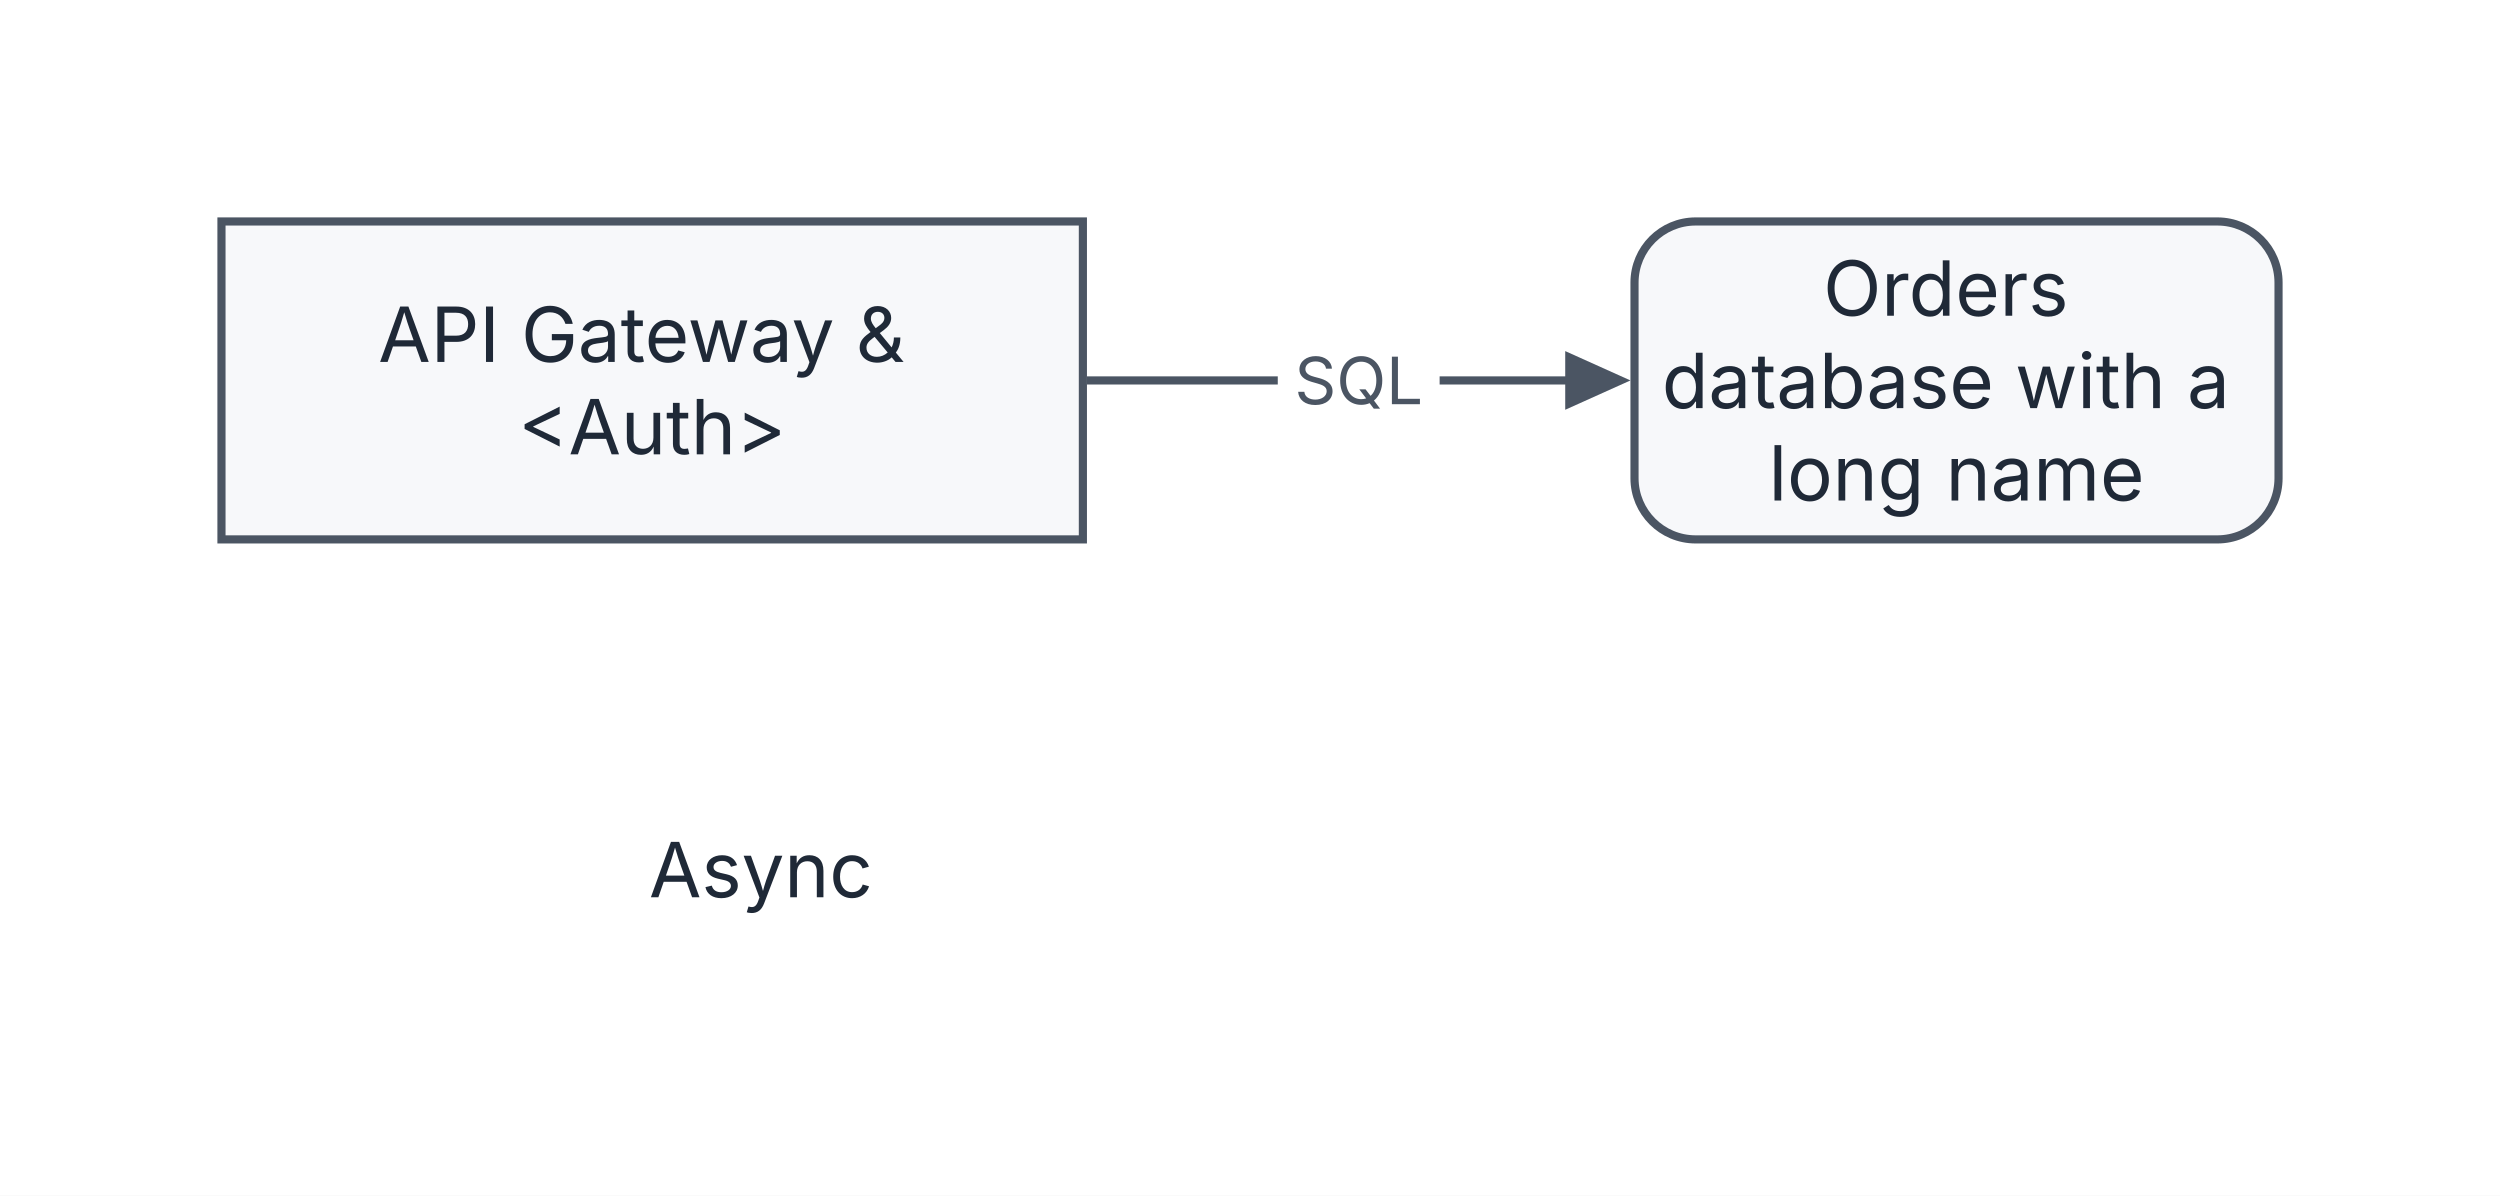
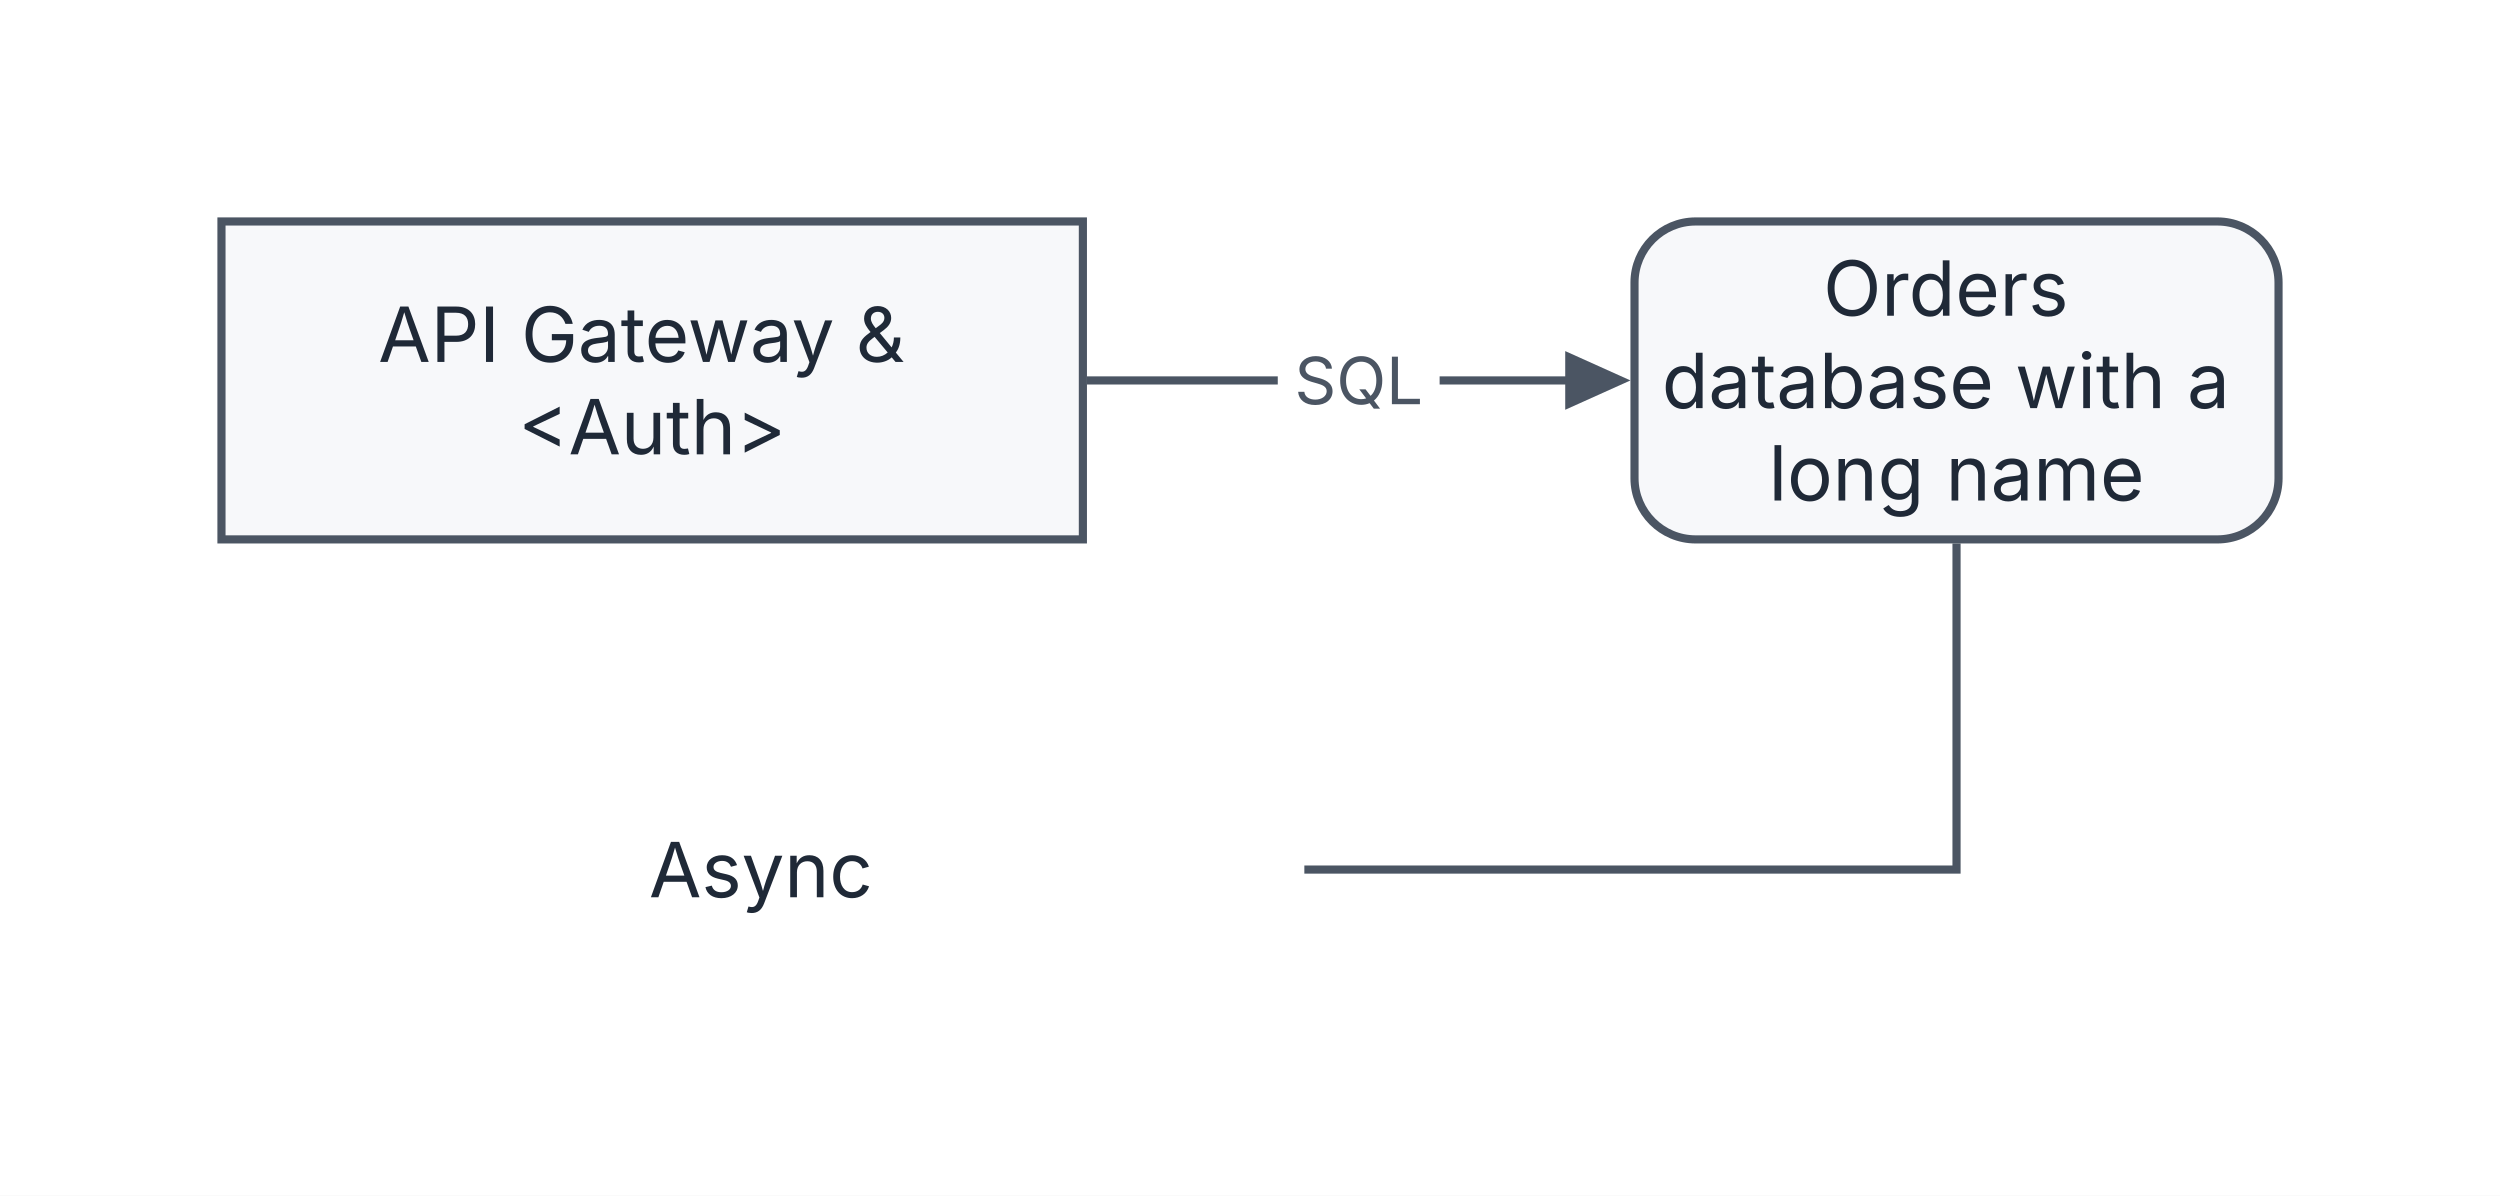
<svg xmlns="http://www.w3.org/2000/svg" width="460" height="220" viewBox="0 0 460 220" font-family="Inter, sans-serif">
  <rect x="0" y="0" width="460" height="220" fill="#ffffff" />
  <g id="api">
    <rect x="40.75" y="40.75" width="158.5" height="58.5" rx="0" fill="#f7f8fa" stroke="#4b5563" stroke-width="1.5" />
    <text x="120" font-size="14" fill="#1f2937" text-anchor="middle" dominant-baseline="central">
      <tspan x="120" y="61.5">API Gateway &amp;</tspan>
      <tspan x="120" y="78.5">&lt;Auth&gt;</tspan>
    </text>
  </g>
  <g id="db">
    <rect x="300.75" y="40.75" width="118.5" height="58.5" rx="11.25" fill="#f7f8fa" stroke="#4b5563" stroke-width="1.5" />
    <text x="360" font-size="14" fill="#1f2937" text-anchor="middle" dominant-baseline="central">
      <tspan x="360" y="53">Orders</tspan>
      <tspan x="360" y="70">database with a</tspan>
      <tspan x="360" y="87">long name</tspan>
    </text>
  </g>
  <g id="note">
    <text x="140" font-size="14" fill="#1f2937" text-anchor="middle" dominant-baseline="central">
      <tspan x="140" y="160">Async</tspan>
    </text>
  </g>
  <g class="connector">
    <line x1="200" y1="70" x2="290.4" y2="70" stroke="#4b5563" stroke-width="1.5" />
    <polygon points="300,70 288,75.4 288,64.6" fill="#4b5563" />
    <rect x="235.11" y="59.5" width="29.78" height="21" rx="2" fill="#ffffff" />
    <text x="250" font-size="12" fill="#4b5563" text-anchor="middle" dominant-baseline="central">
      <tspan x="250" y="70">SQL</tspan>
    </text>
  </g>
+   <g class="connector">
+     <polyline points="240,160 360,160 360,100" fill="none" stroke="#4b5563" stroke-width="1.5" />
+   </g>
</svg>
